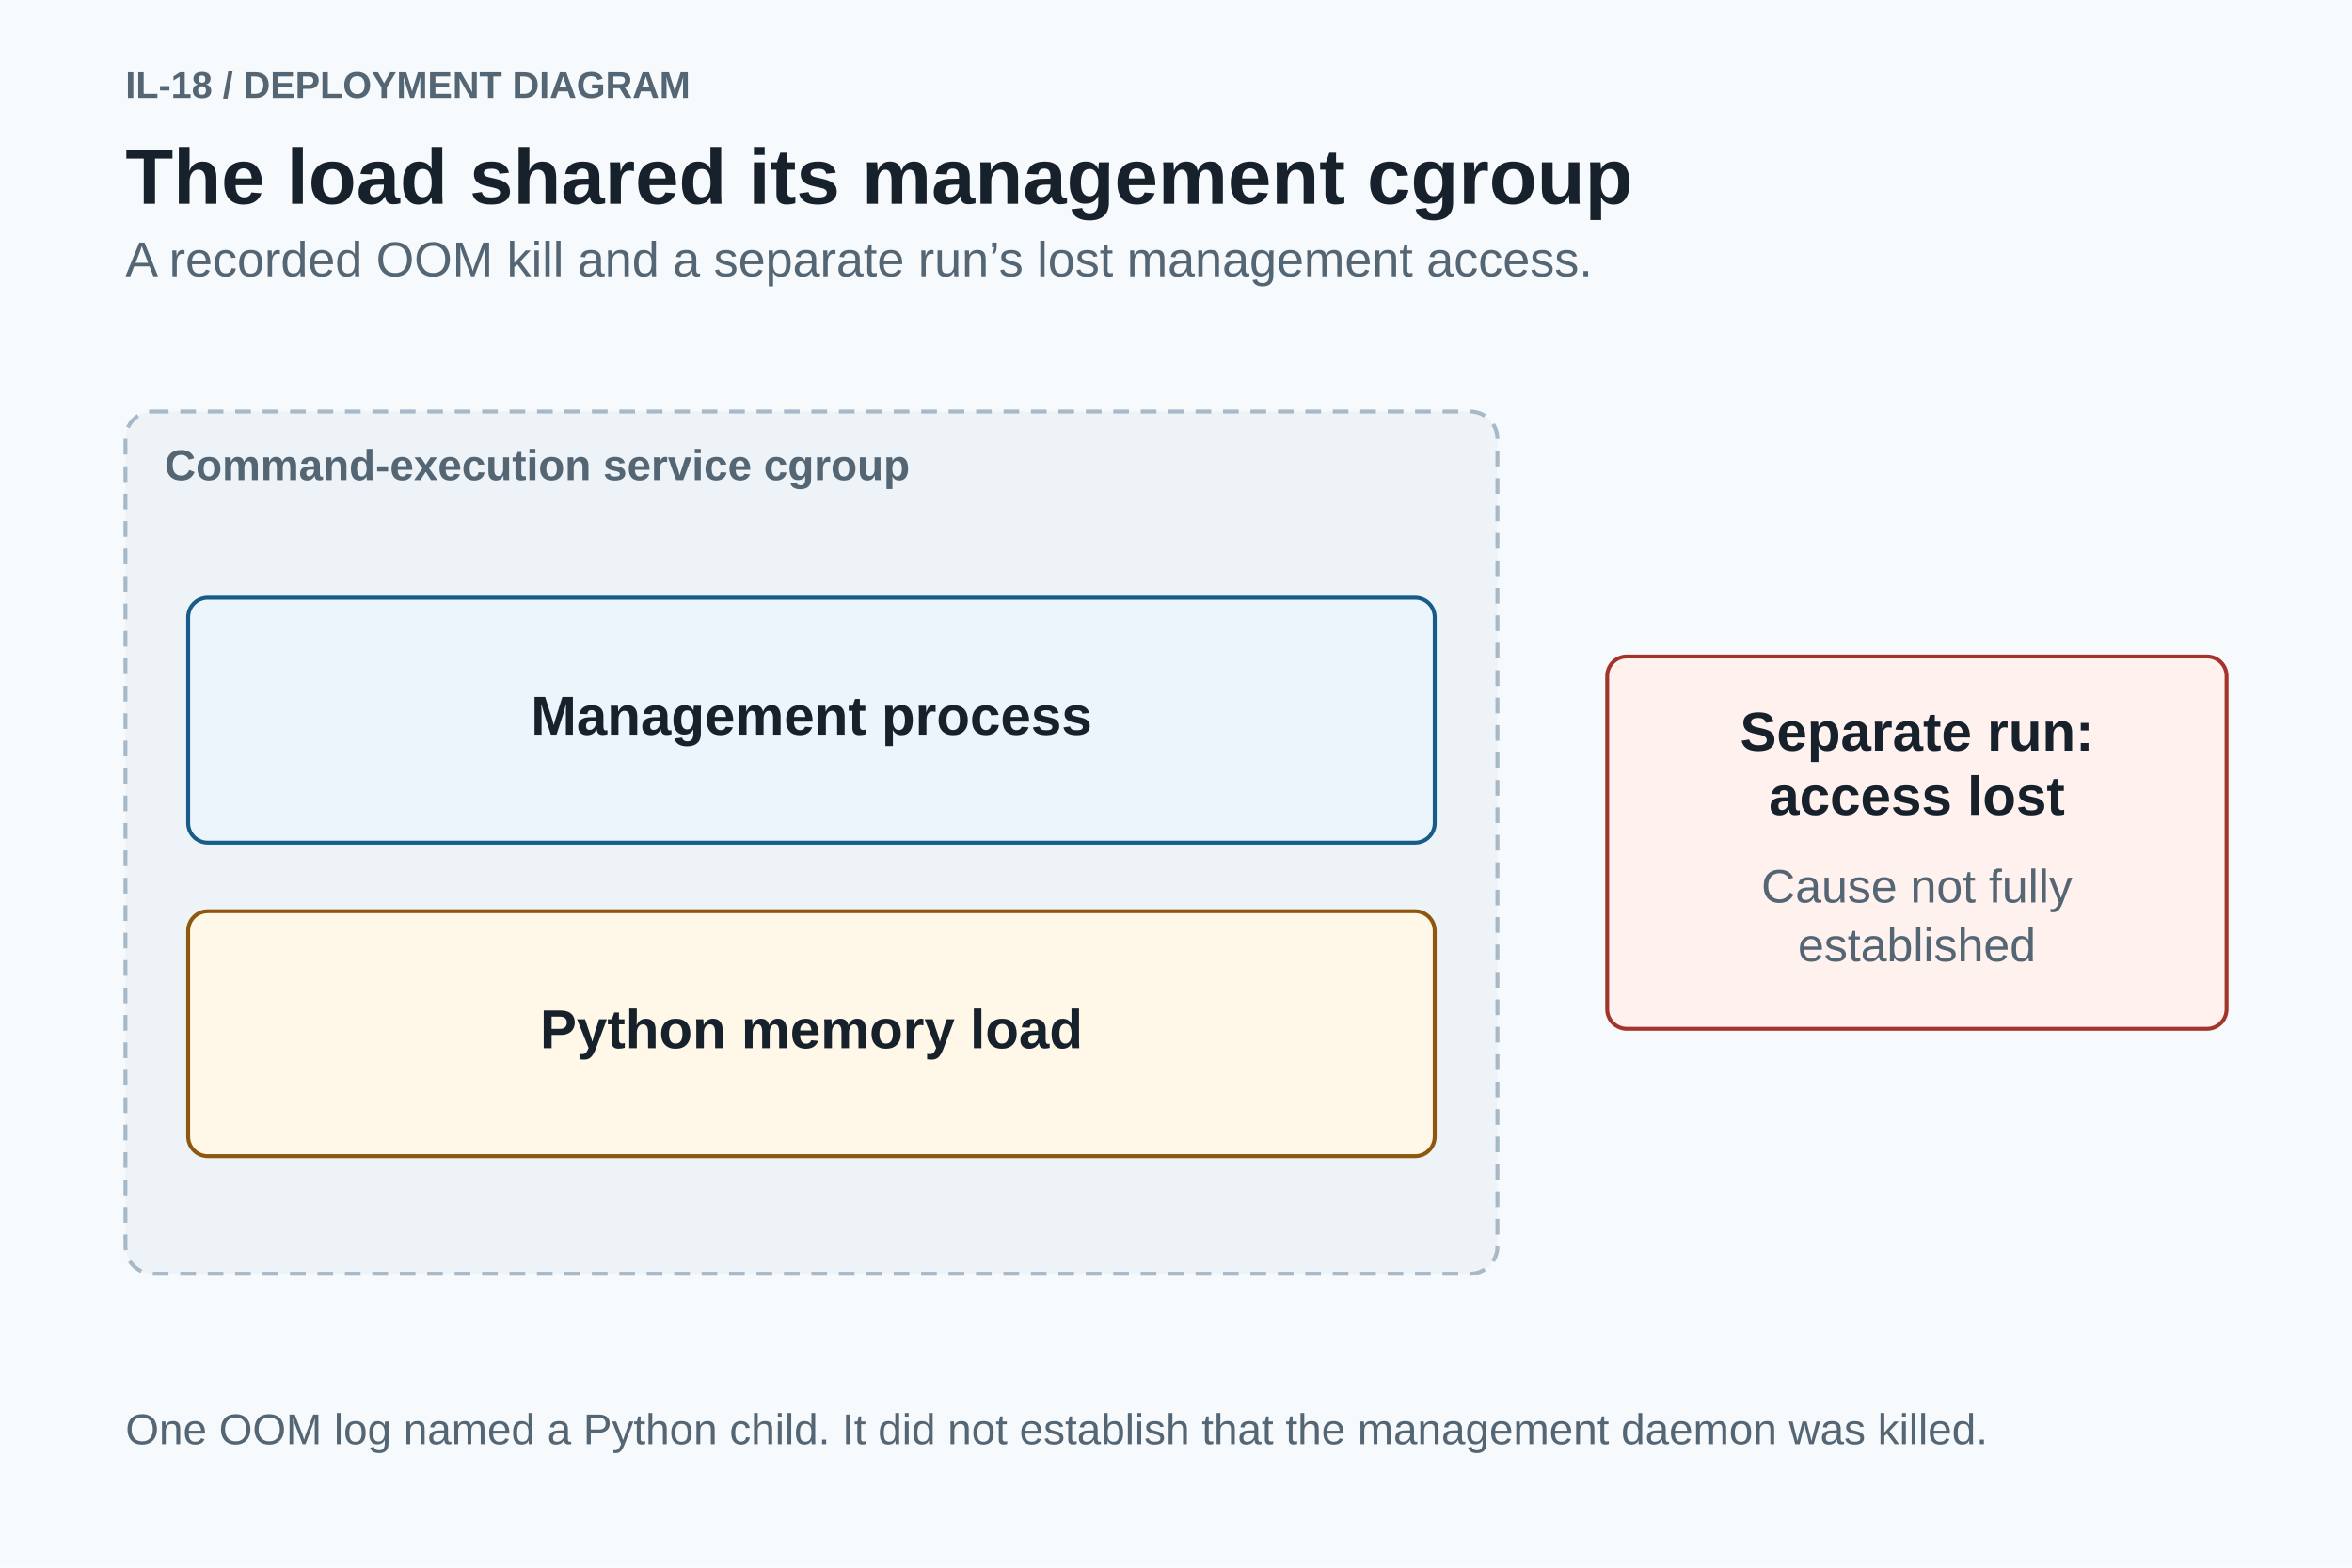
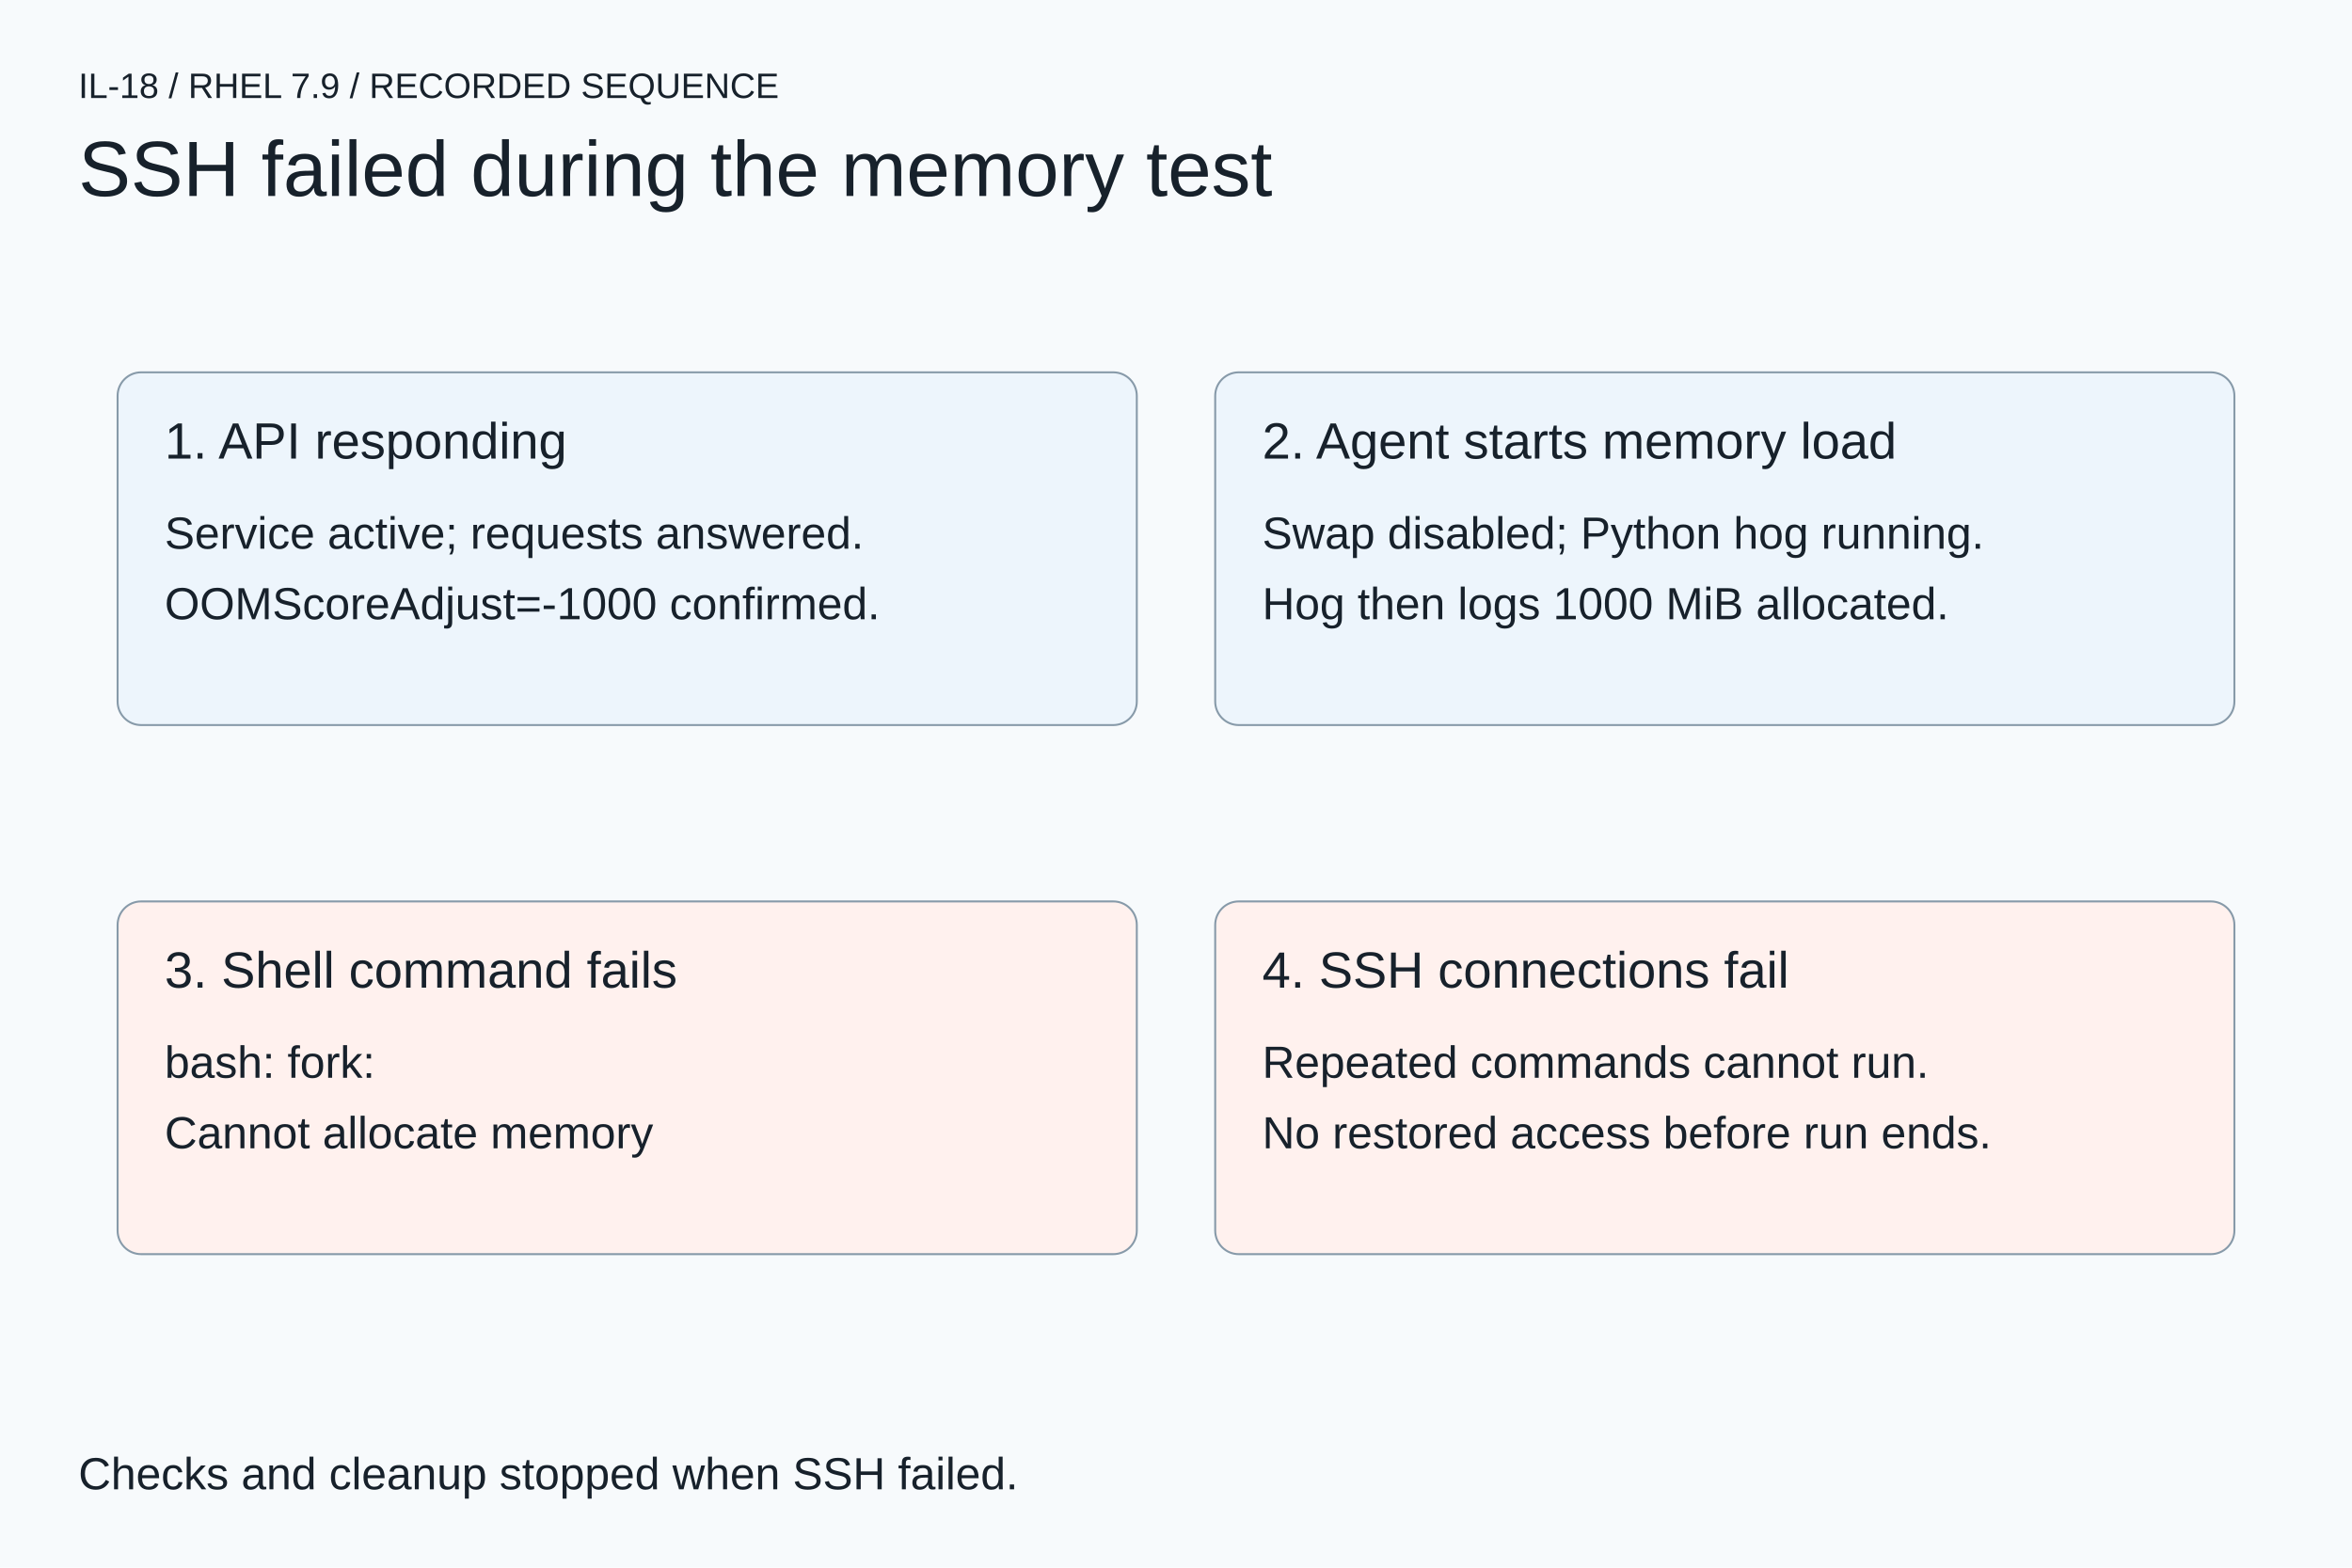
<svg xmlns="http://www.w3.org/2000/svg" width="1200" height="800" viewBox="0 0 1200 800" role="img" aria-labelledby="title desc">
-   <style>text{font-family:Arial,Helvetica,sans-serif;fill:#17212b} .label{font-weight:700} .small{fill:#546574}</style>
-   <defs>
-     <marker id="blue" viewBox="0 0 10 10" refX="9" refY="5" markerWidth="9" markerHeight="9" orient="auto" markerUnits="userSpaceOnUse">
-       <path d="M0 0 L10 5 L0 10Z" fill="#175c88" />
-     </marker>
-     <marker id="blue-start" viewBox="0 0 10 10" refX="1" refY="5" markerWidth="9" markerHeight="9" orient="auto" markerUnits="userSpaceOnUse">
-       <path d="M10 0 L0 5 L10 10Z" fill="#175c88" />
-     </marker>
-     <marker id="green" viewBox="0 0 10 10" refX="9" refY="5" markerWidth="9" markerHeight="9" orient="auto" markerUnits="userSpaceOnUse">
-       <path d="M0 0 L10 5 L0 10Z" fill="#176b50" />
-     </marker>
-     <marker id="green-start" viewBox="0 0 10 10" refX="1" refY="5" markerWidth="9" markerHeight="9" orient="auto" markerUnits="userSpaceOnUse">
-       <path d="M10 0 L0 5 L10 10Z" fill="#176b50" />
-     </marker>
-     <marker id="red" viewBox="0 0 10 10" refX="9" refY="5" markerWidth="9" markerHeight="9" orient="auto" markerUnits="userSpaceOnUse">
-       <path d="M0 0 L10 5 L0 10Z" fill="#a3342c" />
-     </marker>
-     <marker id="red-start" viewBox="0 0 10 10" refX="1" refY="5" markerWidth="9" markerHeight="9" orient="auto" markerUnits="userSpaceOnUse">
-       <path d="M10 0 L0 5 L10 10Z" fill="#a3342c" />
-     </marker>
-     <marker id="amber" viewBox="0 0 10 10" refX="9" refY="5" markerWidth="9" markerHeight="9" orient="auto" markerUnits="userSpaceOnUse">
-       <path d="M0 0 L10 5 L0 10Z" fill="#8d580d" />
-     </marker>
-     <marker id="amber-start" viewBox="0 0 10 10" refX="1" refY="5" markerWidth="9" markerHeight="9" orient="auto" markerUnits="userSpaceOnUse">
-       <path d="M10 0 L0 5 L10 10Z" fill="#8d580d" />
-     </marker>
-     <marker id="ink" viewBox="0 0 10 10" refX="9" refY="5" markerWidth="9" markerHeight="9" orient="auto" markerUnits="userSpaceOnUse">
-       <path d="M0 0 L10 5 L0 10Z" fill="#17212b" />
-     </marker>
-     <marker id="ink-start" viewBox="0 0 10 10" refX="1" refY="5" markerWidth="9" markerHeight="9" orient="auto" markerUnits="userSpaceOnUse">
-       <path d="M10 0 L0 5 L10 10Z" fill="#17212b" />
-     </marker>
-     <marker id="muted" viewBox="0 0 10 10" refX="9" refY="5" markerWidth="9" markerHeight="9" orient="auto" markerUnits="userSpaceOnUse">
-       <path d="M0 0 L10 5 L0 10Z" fill="#546574" />
-     </marker>
-     <marker id="muted-start" viewBox="0 0 10 10" refX="1" refY="5" markerWidth="9" markerHeight="9" orient="auto" markerUnits="userSpaceOnUse">
-       <path d="M10 0 L0 5 L10 10Z" fill="#546574" />
-     </marker>
-     <marker id="line" viewBox="0 0 10 10" refX="9" refY="5" markerWidth="9" markerHeight="9" orient="auto" markerUnits="userSpaceOnUse">
-       <path d="M0 0 L10 5 L0 10Z" fill="#b8c7d3" />
-     </marker>
-     <marker id="line-start" viewBox="0 0 10 10" refX="1" refY="5" markerWidth="9" markerHeight="9" orient="auto" markerUnits="userSpaceOnUse">
-       <path d="M10 0 L0 5 L10 10Z" fill="#b8c7d3" />
-     </marker>
-   </defs>
+   <style>text{font-family:Arial,Helvetica,sans-serif;fill:#17212b}</style>
  <rect width="1200" height="800" fill="#f7fafc" />
-   <text x="64" y="50" font-size="19" fill="#546574" style="fill:#546574" text-anchor="start" font-weight="700">IL-18  /  DEPLOYMENT DIAGRAM</text>
-   <text x="64" y="104" font-size="40" fill="#17212b" style="fill:#17212b" text-anchor="start" font-weight="700">The load shared its management cgroup</text>
-   <text x="64" y="141" font-size="25" fill="#546574" style="fill:#546574" text-anchor="start">A recorded OOM kill and a separate run’s lost management access.</text>
-   <rect x="64" y="210" width="700" height="440" rx="14" fill="#eef3f7" stroke="#a7b8c7" stroke-width="2" stroke-dasharray="8 6" />
-   <text x="84" y="245" font-size="22" fill="#546574" style="fill:#546574" text-anchor="start" font-weight="700">Command-execution service cgroup</text>
-   <g data-node="Management process" data-bounds="96,305,636,125">
-     <rect x="96" y="305" width="636" height="125" rx="10" fill="#edf5fc" stroke="#175c88" stroke-width="2" />
-     <text x="414" y="374.92" font-size="28" fill="#17212b" style="fill:#17212b" text-anchor="middle" font-weight="700">Management process</text>
+   <text x="40" y="50" font-size="18">IL-18 / RHEL 7.9 / RECORDED SEQUENCE</text>
+   <text x="40" y="100" font-size="40">SSH failed during the memory test</text>
+   <g data-bounds="60,190,520,180">
+     <rect x="60" y="190" width="520" height="180" rx="12" fill="#edf5fc" stroke="#879aa9" />
+     <text x="84" y="234" font-size="26">1. API responding</text>
+     <text x="84" y="280" font-size="23">Service active; requests answered.</text>
+     <text x="84" y="316" font-size="23">OOMScoreAdjust=-1000 confirmed.</text>
  </g>
-   <g data-node="Python memory load" data-bounds="96,465,636,125">
-     <rect x="96" y="465" width="636" height="125" rx="10" fill="#fff7e8" stroke="#8d580d" stroke-width="2" />
-     <text x="414" y="534.92" font-size="28" fill="#17212b" style="fill:#17212b" text-anchor="middle" font-weight="700">Python memory load</text>
+   <g data-bounds="620,190,520,180">
+     <rect x="620" y="190" width="520" height="180" rx="12" fill="#edf5fc" stroke="#879aa9" />
+     <text x="644" y="234" font-size="26">2. Agent starts memory load</text>
+     <text x="644" y="280" font-size="23">Swap disabled; Python hog running.</text>
+     <text x="644" y="316" font-size="23">Hog then logs 1000 MiB allocated.</text>
  </g>
-   <g data-node="Observed access loss" data-bounds="820,335,316,190">
-     <rect x="820" y="335" width="316" height="190" rx="10" fill="#fff1ee" stroke="#a3342c" stroke-width="2" />
-     <text x="978" y="383.04" font-size="28" fill="#17212b" style="fill:#17212b" text-anchor="middle" font-weight="700">Separate run:</text>
-     <text x="978" y="415.8" font-size="28" fill="#17212b" style="fill:#17212b" text-anchor="middle" font-weight="700">access lost</text>
-     <text x="978" y="460.56" font-size="24" fill="#546574" style="fill:#546574" text-anchor="middle">Cause not fully</text>
-     <text x="978" y="490.56" font-size="24" fill="#546574" style="fill:#546574" text-anchor="middle">established</text>
+   <g data-bounds="60,460,520,180">
+     <rect x="60" y="460" width="520" height="180" rx="12" fill="#fff1ee" stroke="#879aa9" />
+     <text x="84" y="504" font-size="26">3. Shell command fails</text>
+     <text x="84" y="550" font-size="23">bash: fork:</text>
+     <text x="84" y="586" font-size="23">Cannot allocate memory</text>
  </g>
-   <text x="64" y="737" font-size="22" fill="#546574" style="fill:#546574" text-anchor="start">One OOM log named a Python child. It did not establish that the management daemon was killed.</text>
+   <g data-bounds="620,460,520,180">
+     <rect x="620" y="460" width="520" height="180" rx="12" fill="#fff1ee" stroke="#879aa9" />
+     <text x="644" y="504" font-size="26">4. SSH connections fail</text>
+     <text x="644" y="550" font-size="23">Repeated commands cannot run.</text>
+     <text x="644" y="586" font-size="23">No restored access before run ends.</text>
+   </g>
+   <text x="40" y="760" font-size="23">Checks and cleanup stopped when SSH failed.</text>
</svg>
